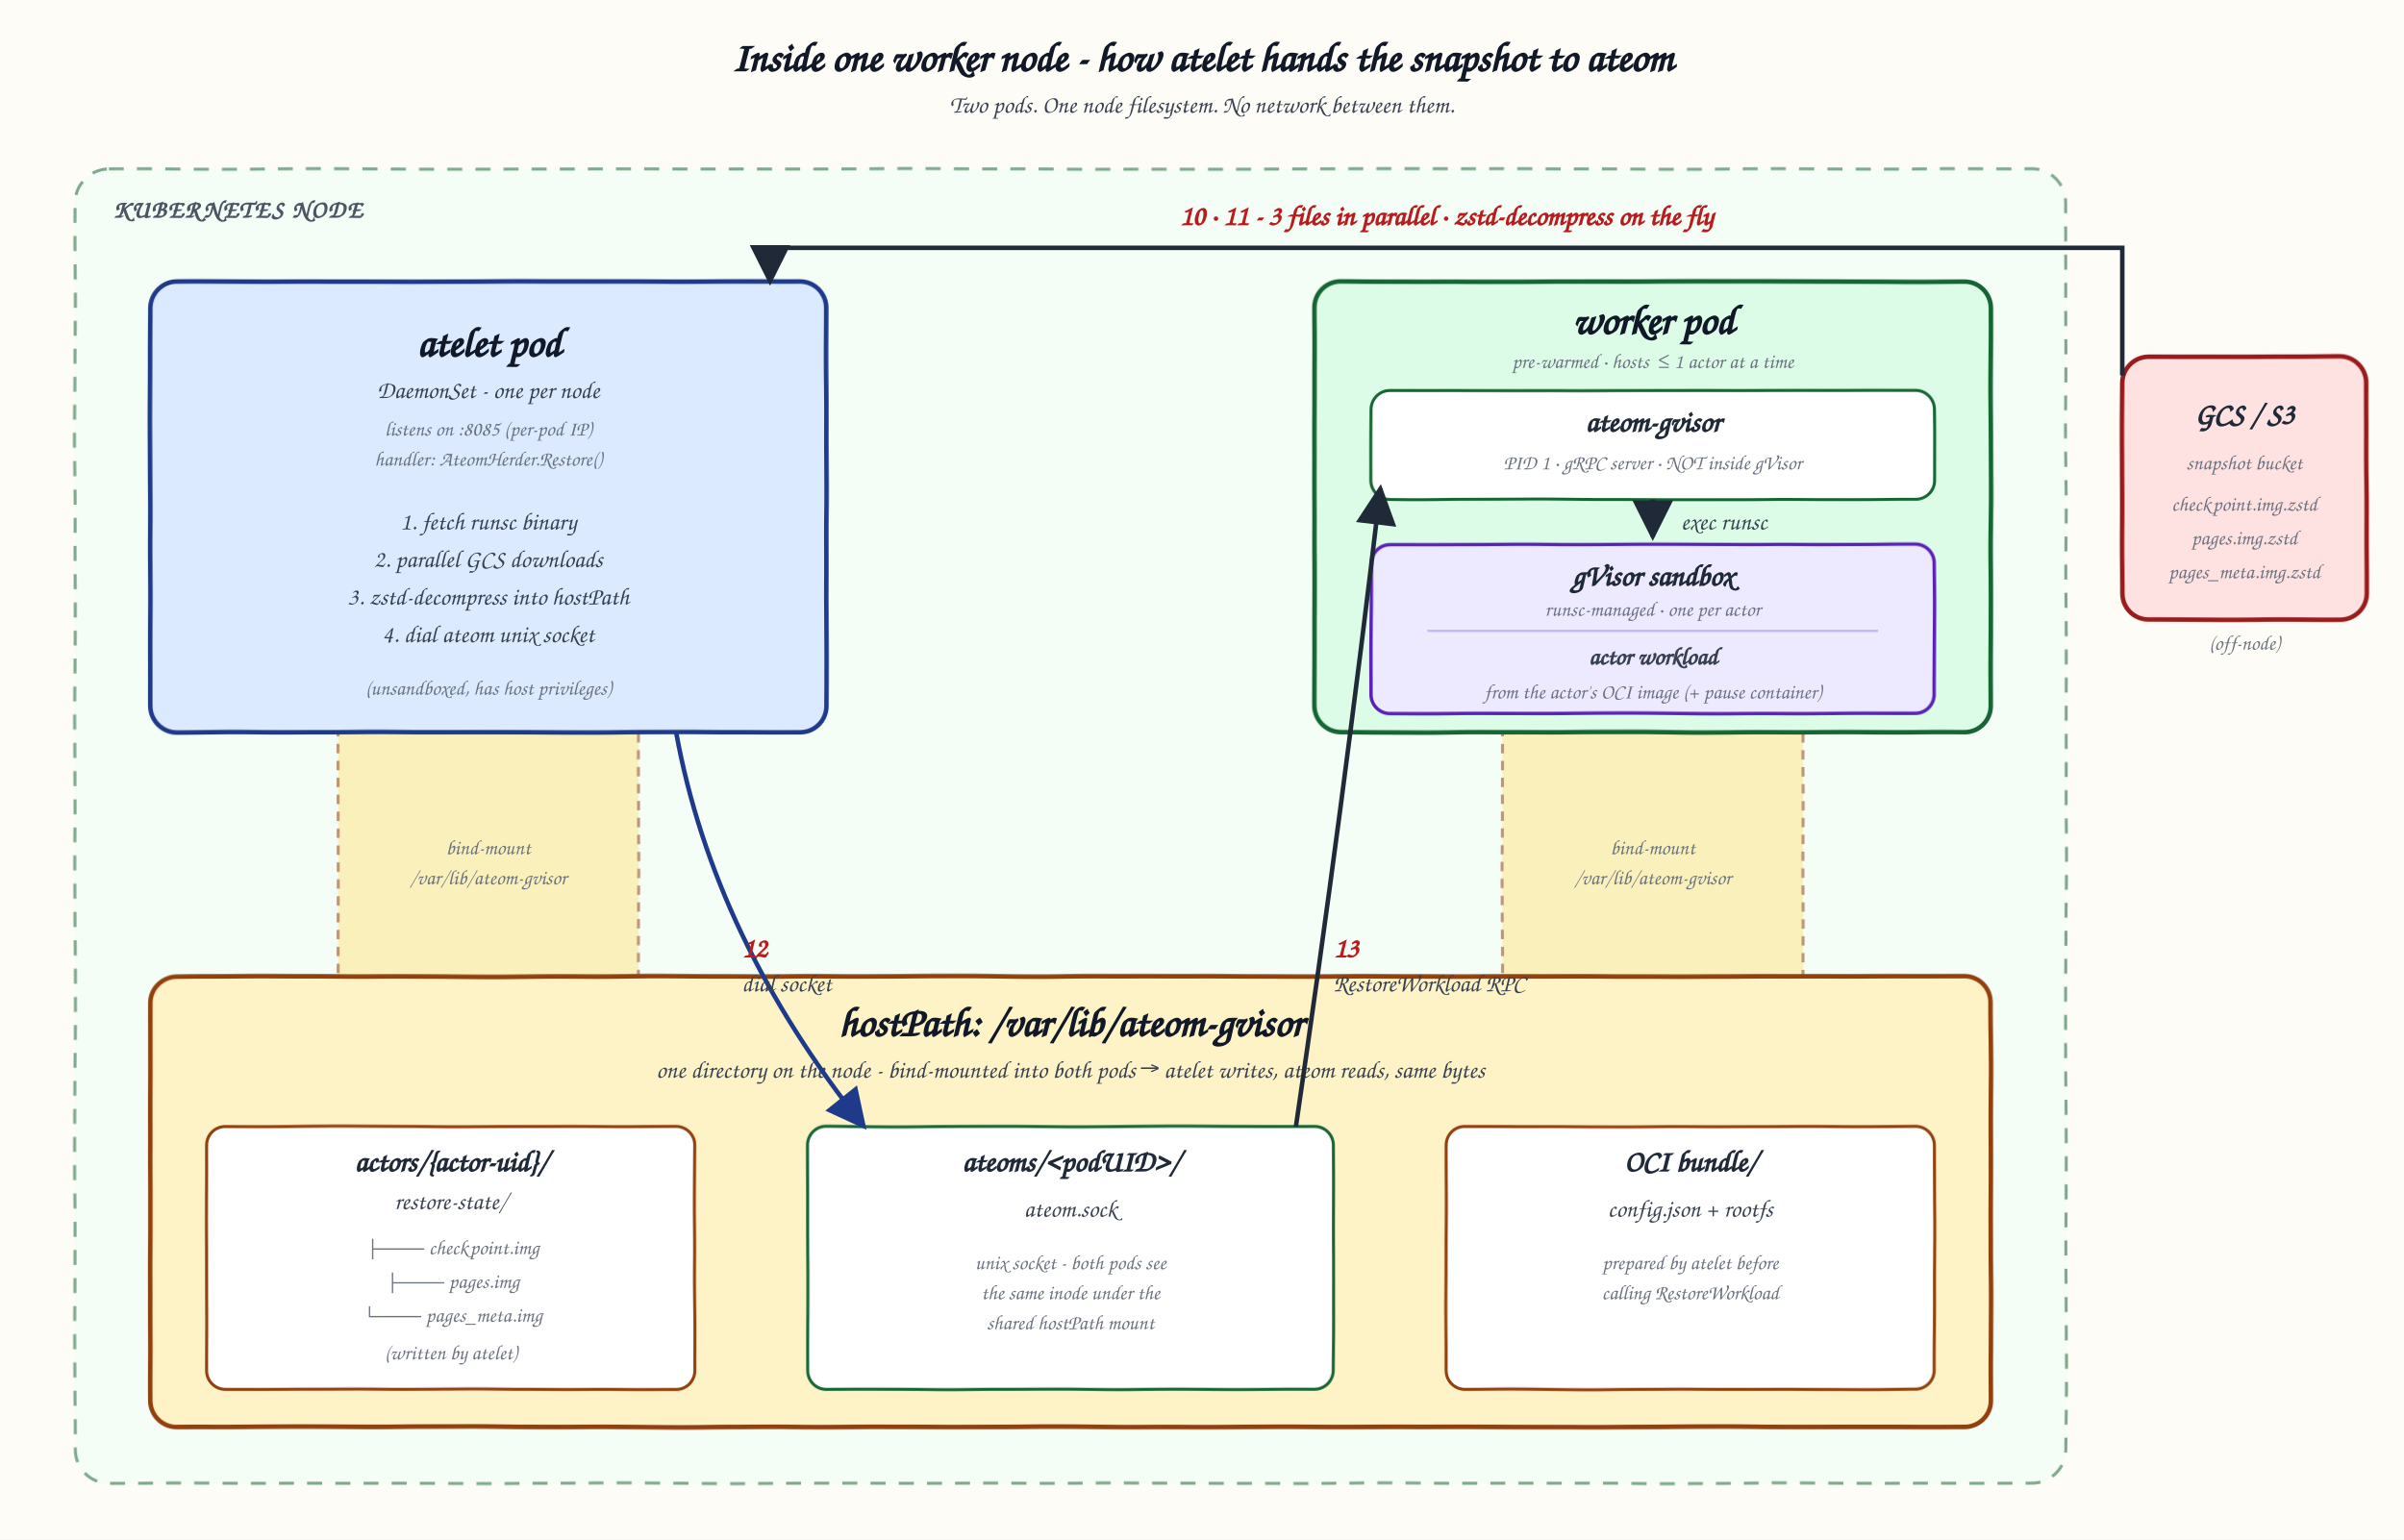
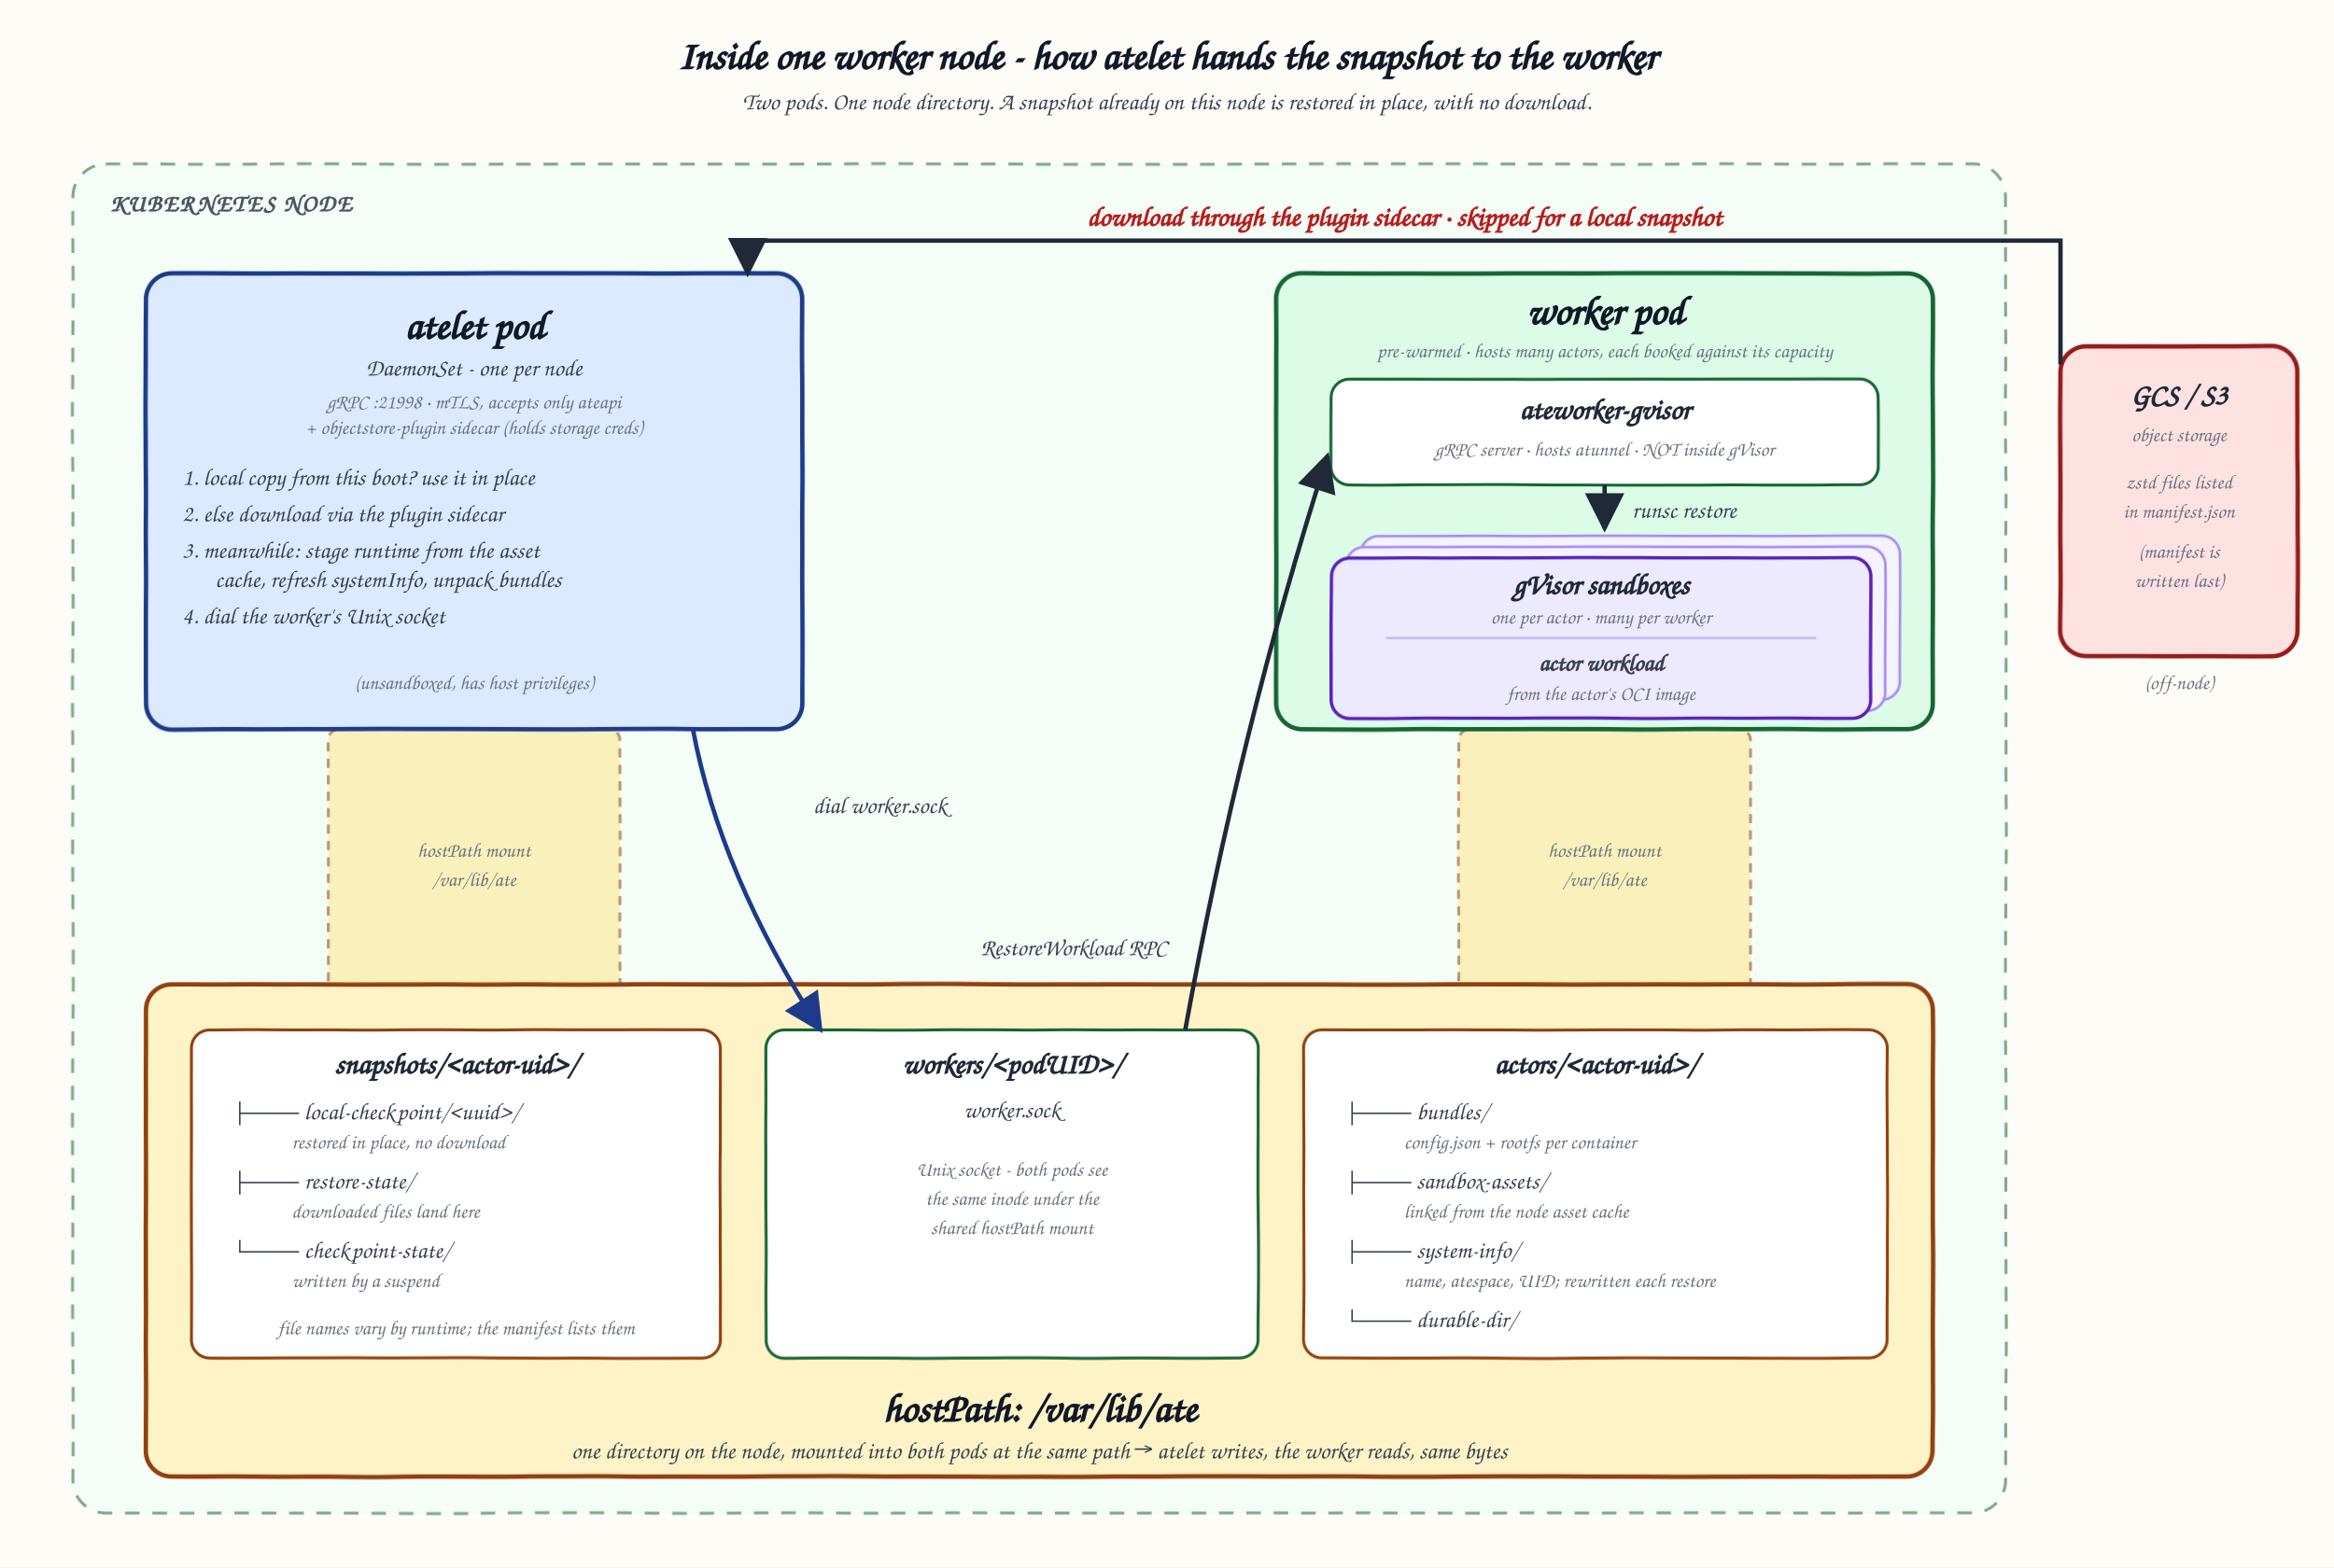
- <svg xmlns="http://www.w3.org/2000/svg" viewBox="0 0 1280 820" role="img" aria-labelledby="title desc" font-family="'Comic Sans MS', 'Patrick Hand', 'Caveat', cursive, system-ui, sans-serif">
+ <svg xmlns="http://www.w3.org/2000/svg" viewBox="0 0 1280 860" role="img" aria-labelledby="title desc" font-family="'Comic Sans MS', 'Patrick Hand', 'Caveat', cursive, system-ui, sans-serif">
  <defs>
    <filter id="sketch" x="-2%" y="-2%" width="104%" height="104%">
      <feTurbulence type="fractalNoise" baseFrequency="0.018" numOctaves="2" seed="9" result="noise" />
      <feDisplacementMap in="SourceGraphic" in2="noise" scale="0.8" />
    </filter>
    <filter id="sketch-region" x="-2%" y="-2%" width="104%" height="104%">
      <feTurbulence type="fractalNoise" baseFrequency="0.014" numOctaves="2" seed="21" result="noise" />
      <feDisplacementMap in="SourceGraphic" in2="noise" scale="1.0" />
    </filter>
    <marker id="arrow" viewBox="0 0 10 10" refX="9" refY="5" markerWidth="9" markerHeight="9" orient="auto-start-reverse">
      <path d="M 0 0 L 10 5 L 0 10 z" fill="#1f2937" />
    </marker>
    <marker id="arrow-blue" viewBox="0 0 10 10" refX="9" refY="5" markerWidth="9" markerHeight="9" orient="auto-start-reverse">
      <path d="M 0 0 L 10 5 L 0 10 z" fill="#1e3a8a" />
    </marker>
    <style>
      .box-pod   { fill: #dcfce7; stroke: #166534; stroke-width: 2.4; }
      .box-cp    { fill: #dbeafe; stroke: #1e3a8a; stroke-width: 2.4; }
      .box-st    { fill: #fee2e2; stroke: #991b1b; stroke-width: 2.4; }
      .box-host  { fill: #fef3c7; stroke: #92400e; stroke-width: 2.4; }
      .box-file  { fill: #ffffff; stroke: #92400e; stroke-width: 1.6; }
      .box-sock  { fill: #ffffff; stroke: #166534; stroke-width: 1.6; }
      .box-gvis  { fill: #ffffff; stroke: #166534; stroke-width: 1.6; }
      .box-note  { fill: #fef9c3; stroke: #a16207; stroke-width: 2.4; }

      .label-big   { font-size: 22px; font-weight: 700; fill: #111827; }
      .label-med   { font-size: 16px; font-weight: 700; fill: #1f2937; }
      .label-sm    { font-size: 13px; fill: #374151; }
      .label-tiny  { font-size: 11px; fill: #6b7280; }
      .region-tag  { font-size: 13px; font-weight: 700; fill: #4b5563; letter-spacing: 0.08em; }

      .conn      { fill: none; stroke: #1f2937; stroke-width: 2.4; marker-end: url(#arrow); }
      .conn-blue { fill: none; stroke: #1e3a8a; stroke-width: 2.4; marker-end: url(#arrow-blue); }
      .mount     { fill: #fde68a; stroke: #92400e; stroke-width: 1.6; stroke-dasharray: 5 4; opacity: 0.55; }
      .annot     { font-size: 13px; fill: #374151; font-style: italic; }
      .step      { font-size: 15px; font-weight: 700; fill: #b91c1c; }
    </style>
  </defs>
-   <rect width="1280" height="820" fill="#fdfcf7" />
-   <text x="640" y="38" text-anchor="middle" class="label-big">Inside one worker node - how atelet hands the snapshot to ateom</text>
-   <text x="640" y="60" text-anchor="middle" class="annot">Two pods. One node filesystem. No network between them.</text>
+   <rect width="1280" height="860" fill="#fdfcf7" />
+   <text x="640" y="38" text-anchor="middle" class="label-big">Inside one worker node - how atelet hands the snapshot to the worker</text>
+   <text x="640" y="60" text-anchor="middle" class="annot">Two pods. One node directory. A snapshot already on this node is restored in place, with no download.</text>
  <g filter="url(#sketch-region)" opacity="0.55">
-     <rect x="40" y="90" width="1060" height="700" rx="18" fill="#ecfdf5" stroke="#166534" stroke-width="1.6" stroke-dasharray="8 7" />
+     <rect x="40" y="90" width="1060" height="740" rx="18" fill="#ecfdf5" stroke="#166534" stroke-width="1.6" stroke-dasharray="8 7" />
  </g>
  <text x="60" y="116" class="region-tag">KUBERNETES NODE</text>
  <g filter="url(#sketch)">
-     <rect x="180" y="380" width="160" height="150" rx="6" class="mount" />
-     <rect x="800" y="380" width="160" height="150" rx="6" class="mount" />
+     <rect x="180" y="400" width="160" height="150" rx="6" class="mount" />
+     <rect x="800" y="400" width="160" height="150" rx="6" class="mount" />
  </g>
-   <text x="260" y="455" text-anchor="middle" class="label-tiny" fill="#92400e">bind-mount</text>
-   <text x="260" y="471" text-anchor="middle" class="label-tiny" fill="#92400e">/var/lib/ateom-gvisor</text>
-   <text x="880" y="455" text-anchor="middle" class="label-tiny" fill="#92400e">bind-mount</text>
-   <text x="880" y="471" text-anchor="middle" class="label-tiny" fill="#92400e">/var/lib/ateom-gvisor</text>
+   <text x="260" y="470" text-anchor="middle" class="label-tiny" fill="#92400e">hostPath mount</text>
+   <text x="260" y="486" text-anchor="middle" class="label-tiny" fill="#92400e">/var/lib/ate</text>
+   <text x="880" y="470" text-anchor="middle" class="label-tiny" fill="#92400e">hostPath mount</text>
+   <text x="880" y="486" text-anchor="middle" class="label-tiny" fill="#92400e">/var/lib/ate</text>
  <g filter="url(#sketch)">
-     <rect x="80" y="150" width="360" height="240" rx="14" class="box-cp" />
+     <rect x="80" y="150" width="360" height="250" rx="14" class="box-cp" />
  </g>
-   <text x="260" y="190" text-anchor="middle" class="label-big">atelet pod</text>
-   <text x="260" y="212" text-anchor="middle" class="label-sm">DaemonSet - one per node</text>
-   <text x="260" y="232" text-anchor="middle" class="label-tiny">listens on :8085 (per-pod IP)</text>
-   <text x="260" y="248" text-anchor="middle" class="label-tiny">handler: AteomHerder.Restore()</text>
-   <text x="260" y="282" text-anchor="middle" class="label-sm">1. fetch runsc binary</text>
-   <text x="260" y="302" text-anchor="middle" class="label-sm">2. parallel GCS downloads</text>
-   <text x="260" y="322" text-anchor="middle" class="label-sm">3. zstd-decompress into hostPath</text>
-   <text x="260" y="342" text-anchor="middle" class="label-sm">4. dial ateom unix socket</text>
-   <text x="260" y="370" text-anchor="middle" class="label-tiny" fill="#6b7280">(unsandboxed, has host privileges)</text>
+   <text x="260" y="186" text-anchor="middle" class="label-big">atelet pod</text>
+   <text x="260" y="206" text-anchor="middle" class="label-sm">DaemonSet - one per node</text>
+   <text x="260" y="224" text-anchor="middle" class="label-tiny">gRPC :21998 · mTLS, accepts only ateapi</text>
+   <text x="260" y="238" text-anchor="middle" class="label-tiny">+ objectstore-plugin sidecar (holds storage creds)</text>
+   <text x="100" y="266" class="label-sm">1. local copy from this boot? use it in place</text>
+   <text x="100" y="286" class="label-sm">2. else download via the plugin sidecar</text>
+   <text x="100" y="306" class="label-sm">3. meanwhile: stage runtime from the asset</text>
+   <text x="118" y="322" class="label-sm">cache, refresh systemInfo, unpack bundles</text>
+   <text x="100" y="342" class="label-sm">4. dial the worker's Unix socket</text>
+   <text x="260" y="378" text-anchor="middle" class="label-tiny" fill="#6b7280">(unsandboxed, has host privileges)</text>
  <g filter="url(#sketch)">
-     <rect x="700" y="150" width="360" height="240" rx="14" class="box-pod" />
+     <rect x="700" y="150" width="360" height="250" rx="14" class="box-pod" />
  </g>
  <text x="880" y="178" text-anchor="middle" class="label-big">worker pod</text>
-   <text x="880" y="196" text-anchor="middle" class="label-tiny">pre-warmed · hosts ≤1 actor at a time</text>
+   <text x="880" y="196" text-anchor="middle" class="label-tiny">pre-warmed · hosts many actors, each booked against its capacity</text>
  <g filter="url(#sketch)">
    <rect x="730" y="208" width="300" height="58" rx="10" class="box-gvis" />
  </g>
-   <text x="880" y="230" text-anchor="middle" class="label-med">ateom-gvisor</text>
-   <text x="880" y="250" text-anchor="middle" class="label-tiny">PID 1 · gRPC server · NOT inside gVisor</text>
-   <path d="M 880 266 L 880 286" class="conn" stroke="#5b21b6" />
-   <text x="895" y="282" class="annot" fill="#5b21b6">exec runsc</text>
+   <text x="880" y="230" text-anchor="middle" class="label-med">ateworker-gvisor</text>
+   <text x="880" y="250" text-anchor="middle" class="label-tiny">gRPC server · hosts atunnel · NOT inside gVisor</text>
+   <path d="M 880 266 L 880 290" class="conn" stroke="#5b21b6" />
+   <text x="895" y="284" class="annot" fill="#5b21b6">runsc restore</text>
  <g filter="url(#sketch)">
-     <rect x="730" y="290" width="300" height="90" rx="10" fill="#ede9fe" stroke="#5b21b6" stroke-width="1.8" />
+     <rect x="746" y="294" width="296" height="90" rx="10" fill="#f5f3ff" stroke="#a78bfa" stroke-width="1.4" />
+     <rect x="738" y="300" width="296" height="90" rx="10" fill="#f5f3ff" stroke="#a78bfa" stroke-width="1.4" />
+     <rect x="730" y="306" width="296" height="88" rx="10" fill="#ede9fe" stroke="#5b21b6" stroke-width="1.8" />
  </g>
-   <text x="880" y="312" text-anchor="middle" class="label-med" fill="#5b21b6">gVisor sandbox</text>
-   <text x="880" y="328" text-anchor="middle" class="label-tiny" fill="#5b21b6">runsc-managed · one per actor</text>
-   <line x1="760" y1="336" x2="1000" y2="336" stroke="#c4b5fd" stroke-width="1.2" />
-   <text x="880" y="354" text-anchor="middle" class="label-sm" font-weight="700">actor workload</text>
-   <text x="880" y="372" text-anchor="middle" class="label-tiny">from the actor's OCI image (+ pause container)</text>
+   <text x="878" y="326" text-anchor="middle" class="label-med" fill="#5b21b6">gVisor sandboxes</text>
+   <text x="878" y="342" text-anchor="middle" class="label-tiny" fill="#5b21b6">one per actor · many per worker</text>
+   <line x1="760" y1="350" x2="996" y2="350" stroke="#c4b5fd" stroke-width="1.2" />
+   <text x="878" y="368" text-anchor="middle" class="label-sm" font-weight="700">actor workload</text>
+   <text x="878" y="384" text-anchor="middle" class="label-tiny">from the actor's OCI image</text>
  <g filter="url(#sketch)">
-     <rect x="1130" y="190" width="130" height="140" rx="14" class="box-st" />
+     <rect x="1130" y="190" width="130" height="170" rx="14" class="box-st" />
  </g>
-   <text x="1195" y="226" text-anchor="middle" class="label-med">GCS / S3</text>
-   <text x="1195" y="250" text-anchor="middle" class="label-tiny">snapshot bucket</text>
-   <text x="1195" y="272" text-anchor="middle" class="label-tiny">checkpoint.img.zstd</text>
-   <text x="1195" y="290" text-anchor="middle" class="label-tiny">pages.img.zstd</text>
-   <text x="1195" y="308" text-anchor="middle" class="label-tiny">pages_meta.img.zstd</text>
-   <text x="1195" y="346" text-anchor="middle" class="label-tiny" fill="#991b1b">(off-node)</text>
+   <text x="1195" y="222" text-anchor="middle" class="label-med">GCS / S3</text>
+   <text x="1195" y="242" text-anchor="middle" class="label-tiny">object storage</text>
+   <text x="1195" y="268" text-anchor="middle" class="label-tiny">zstd files listed</text>
+   <text x="1195" y="284" text-anchor="middle" class="label-tiny">in manifest.json</text>
+   <text x="1195" y="306" text-anchor="middle" class="label-tiny">(manifest is</text>
+   <text x="1195" y="322" text-anchor="middle" class="label-tiny">written last)</text>
+   <text x="1195" y="378" text-anchor="middle" class="label-tiny" fill="#991b1b">(off-node)</text>
  <g filter="url(#sketch)">
-     <rect x="80" y="520" width="980" height="240" rx="14" class="box-host" />
+     <rect x="80" y="540" width="980" height="270" rx="14" class="box-host" />
  </g>
-   <text x="570" y="552" text-anchor="middle" class="label-big">hostPath: /var/lib/ateom-gvisor</text>
-   <text x="570" y="574" text-anchor="middle" class="annot">one directory on the node - bind-mounted into both pods → atelet writes, ateom reads, same bytes</text>
  <g filter="url(#sketch)">
-     <rect x="110" y="600" width="260" height="140" rx="10" class="box-file" />
+     <rect x="105" y="565" width="290" height="180" rx="10" class="box-file" />
  </g>
-   <text x="240" y="624" text-anchor="middle" class="label-med">actors/{actor-uid}/</text>
-   <text x="240" y="644" text-anchor="middle" class="label-sm">restore-state/</text>
-   <text x="240" y="668" text-anchor="middle" class="label-tiny">├── checkpoint.img</text>
-   <text x="240" y="686" text-anchor="middle" class="label-tiny">├── pages.img</text>
-   <text x="240" y="704" text-anchor="middle" class="label-tiny">└── pages_meta.img</text>
-   <text x="240" y="724" text-anchor="middle" class="label-tiny" fill="#6b7280">(written by atelet)</text>
+   <text x="250" y="589" text-anchor="middle" class="label-med">snapshots/&lt;actor-uid&gt;/</text>
+   <text x="125" y="614" class="label-sm">├── local-checkpoint/&lt;uuid&gt;/</text>
+   <text x="160" y="630" class="label-tiny">restored in place, no download</text>
+   <text x="125" y="652" class="label-sm">├── restore-state/</text>
+   <text x="160" y="668" class="label-tiny">downloaded files land here</text>
+   <text x="125" y="690" class="label-sm">└── checkpoint-state/</text>
+   <text x="160" y="706" class="label-tiny">written by a suspend</text>
+   <text x="250" y="732" text-anchor="middle" class="label-tiny" fill="#6b7280">file names vary by runtime; the manifest lists them</text>
  <g filter="url(#sketch)">
-     <rect x="430" y="600" width="280" height="140" rx="10" class="box-sock" />
+     <rect x="420" y="565" width="270" height="180" rx="10" class="box-sock" />
  </g>
-   <text x="570" y="624" text-anchor="middle" class="label-med">ateoms/&lt;podUID&gt;/</text>
-   <text x="570" y="648" text-anchor="middle" class="label-sm">ateom.sock</text>
-   <text x="570" y="676" text-anchor="middle" class="label-tiny">unix socket - both pods see</text>
-   <text x="570" y="692" text-anchor="middle" class="label-tiny">the same inode under the</text>
-   <text x="570" y="708" text-anchor="middle" class="label-tiny">shared hostPath mount</text>
+   <text x="555" y="589" text-anchor="middle" class="label-med">workers/&lt;podUID&gt;/</text>
+   <text x="555" y="613" text-anchor="middle" class="label-sm">worker.sock</text>
+   <text x="555" y="645" text-anchor="middle" class="label-tiny">Unix socket - both pods see</text>
+   <text x="555" y="661" text-anchor="middle" class="label-tiny">the same inode under the</text>
+   <text x="555" y="677" text-anchor="middle" class="label-tiny">shared hostPath mount</text>
  <g filter="url(#sketch)">
-     <rect x="770" y="600" width="260" height="140" rx="10" class="box-file" />
+     <rect x="715" y="565" width="320" height="180" rx="10" class="box-file" />
  </g>
-   <text x="900" y="624" text-anchor="middle" class="label-med">OCI bundle/</text>
-   <text x="900" y="648" text-anchor="middle" class="label-sm">config.json + rootfs</text>
-   <text x="900" y="676" text-anchor="middle" class="label-tiny">prepared by atelet before</text>
-   <text x="900" y="692" text-anchor="middle" class="label-tiny">calling RestoreWorkload</text>
+   <text x="875" y="589" text-anchor="middle" class="label-med">actors/&lt;actor-uid&gt;/</text>
+   <text x="735" y="614" class="label-sm">├── bundles/</text>
+   <text x="770" y="630" class="label-tiny">config.json + rootfs per container</text>
+   <text x="735" y="652" class="label-sm">├── sandbox-assets/</text>
+   <text x="770" y="668" class="label-tiny">linked from the node asset cache</text>
+   <text x="735" y="690" class="label-sm">├── system-info/</text>
+   <text x="770" y="706" class="label-tiny">name, atespace, UID; rewritten each restore</text>
+   <text x="735" y="728" class="label-sm">└── durable-dir/</text>
+   <text x="570" y="780" text-anchor="middle" class="label-big">hostPath: /var/lib/ate</text>
+   <text x="570" y="800" text-anchor="middle" class="annot">one directory on the node, mounted into both pods at the same path → atelet writes, the worker reads, same bytes</text>
  <path d="M 1130 200 L 1130 132 L 410 132 L 410 150" class="conn" />
-   <text x="770" y="120" text-anchor="middle" class="step">10 · 11 - 3 files in parallel · zstd-decompress on the fly</text>
-   <path d="M 360 390 Q 380 500 460 600" class="conn-blue" />
-   <text x="395" y="510" class="step">12</text>
-   <text x="395" y="528" class="annot">dial socket</text>
-   <path d="M 690 600 Q 715 430 735 260" class="conn" />
-   <text x="710" y="510" class="step">13</text>
-   <text x="710" y="528" class="annot">RestoreWorkload RPC</text>
+   <text x="770" y="124" text-anchor="middle" class="step">download through the plugin sidecar · skipped for a local snapshot</text>
+   <path d="M 380 400 Q 395 480 450 565" class="conn-blue" />
+   <text x="446" y="446" class="annot">dial worker.sock</text>
+   <path d="M 650 565 Q 680 400 728 250" class="conn" />
+   <text x="640" y="524" text-anchor="end" class="annot">RestoreWorkload RPC</text>
</svg>
